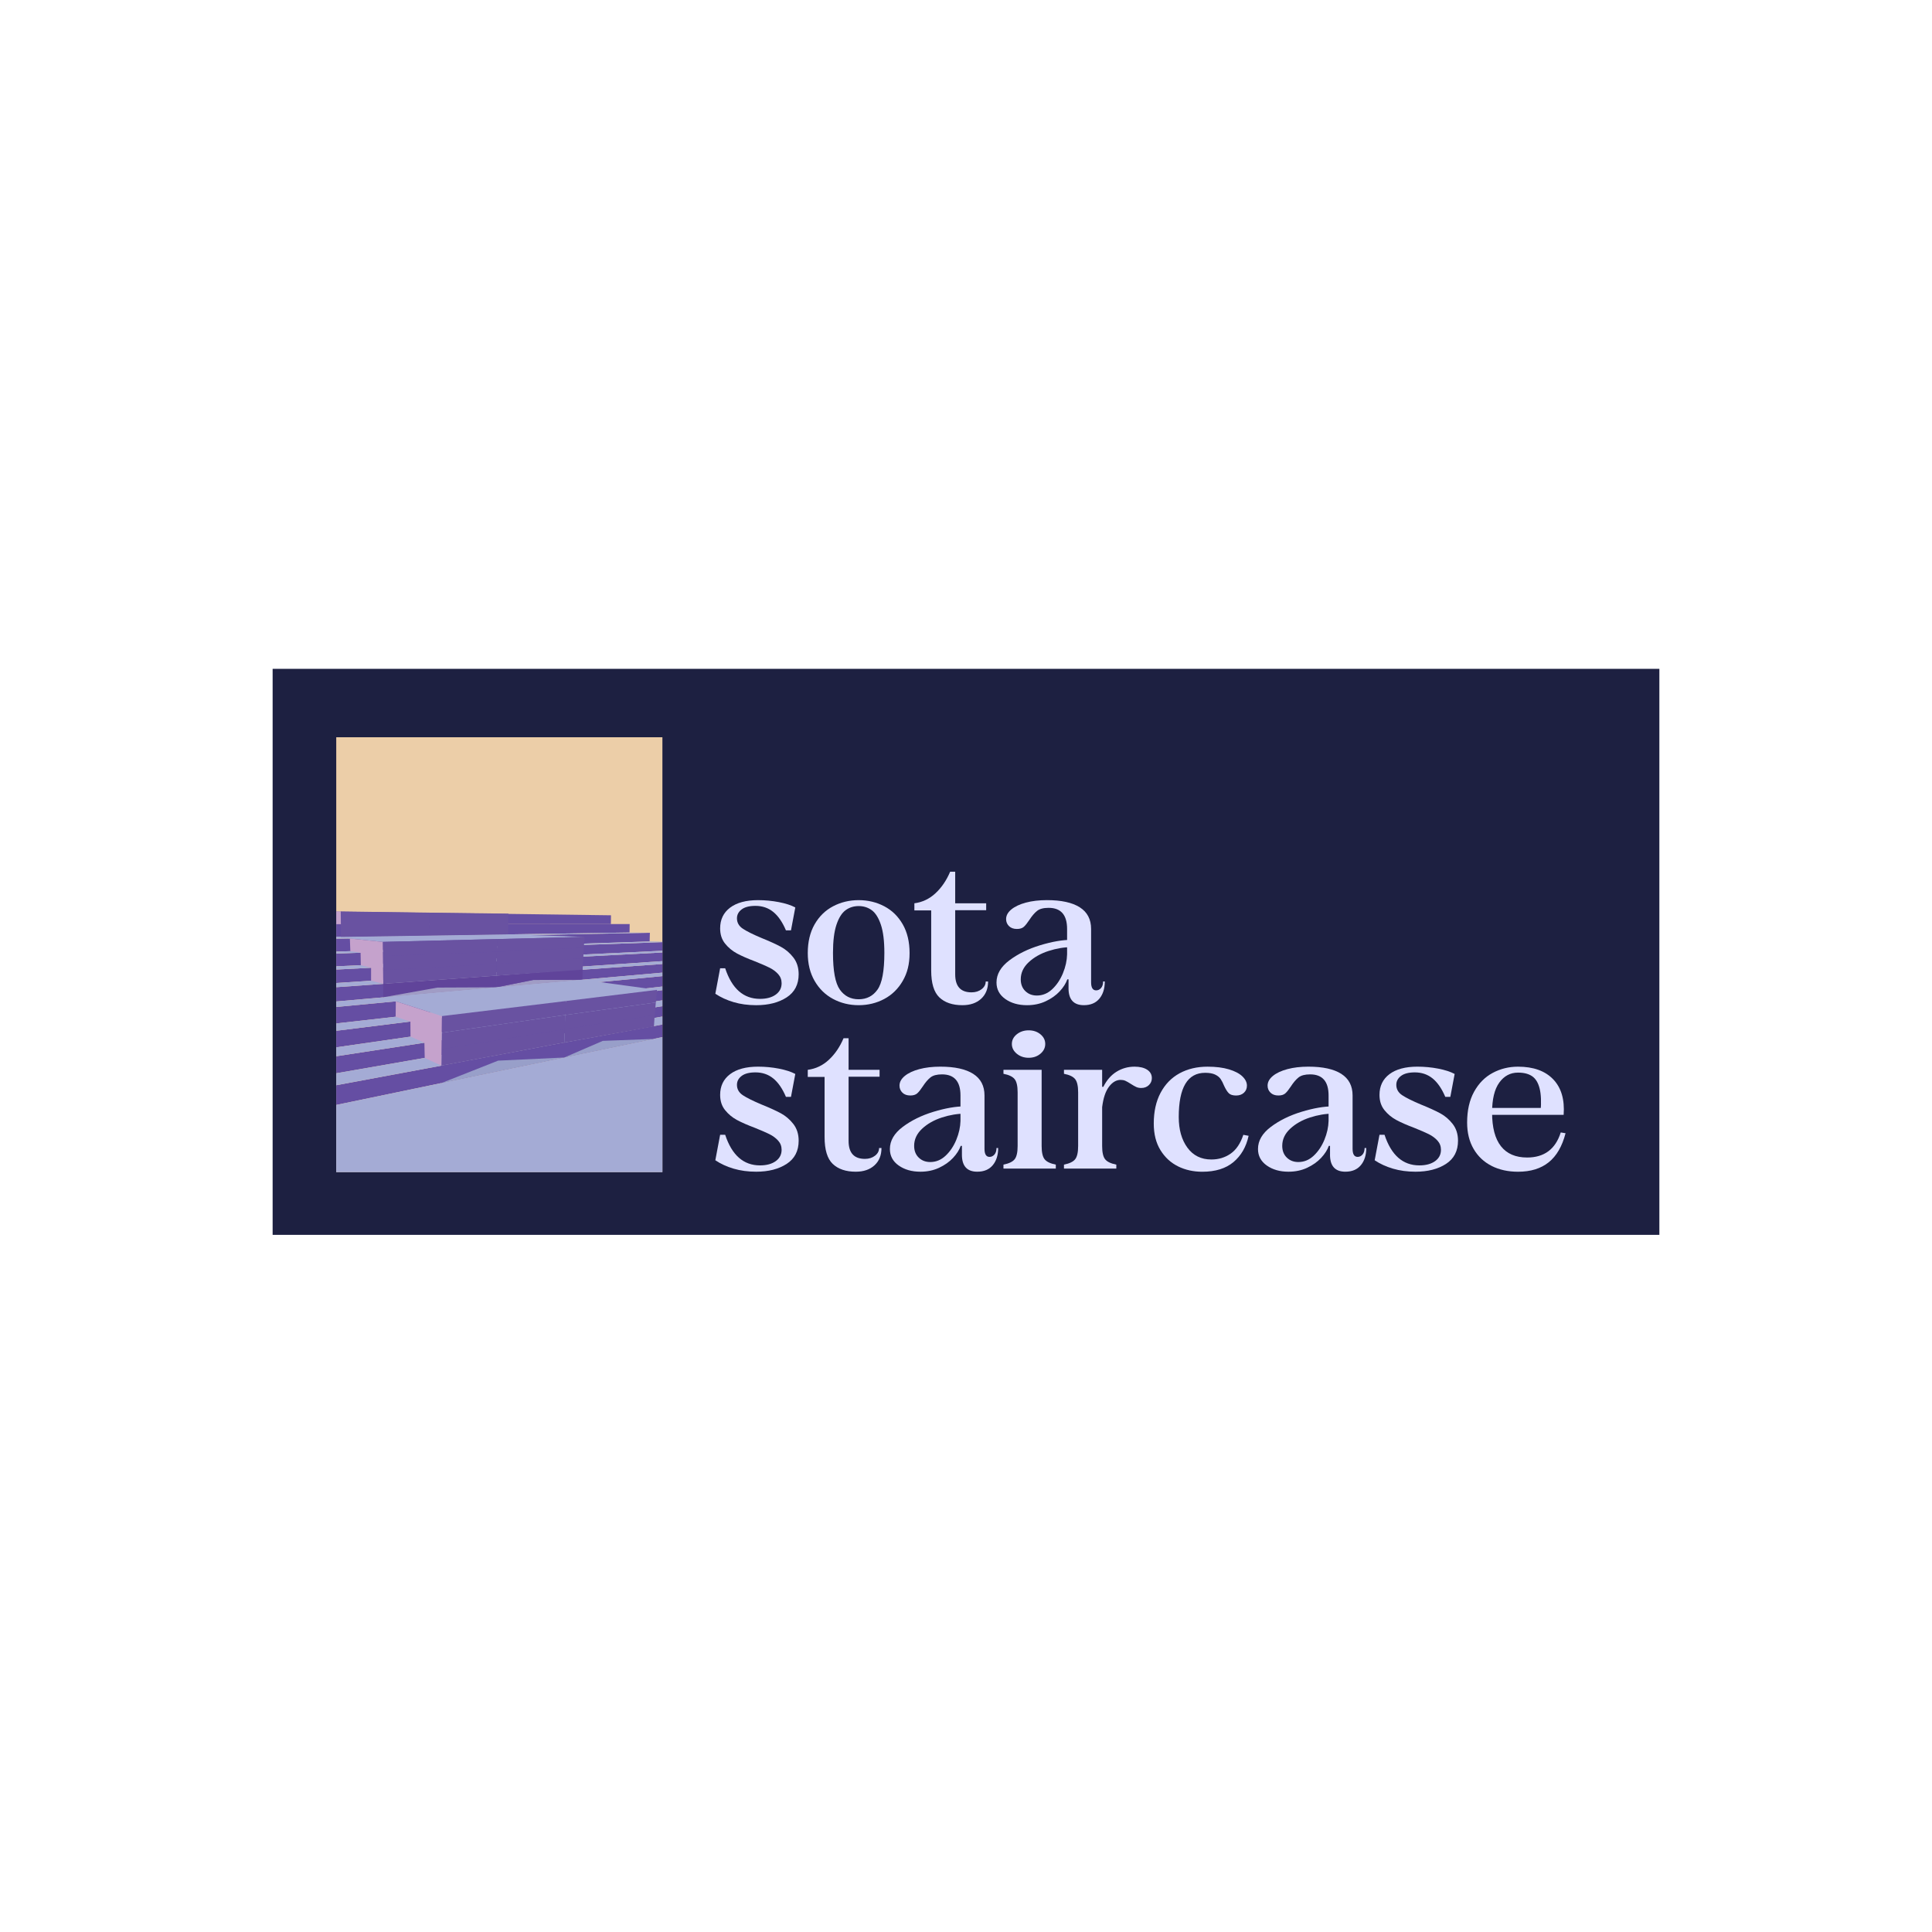
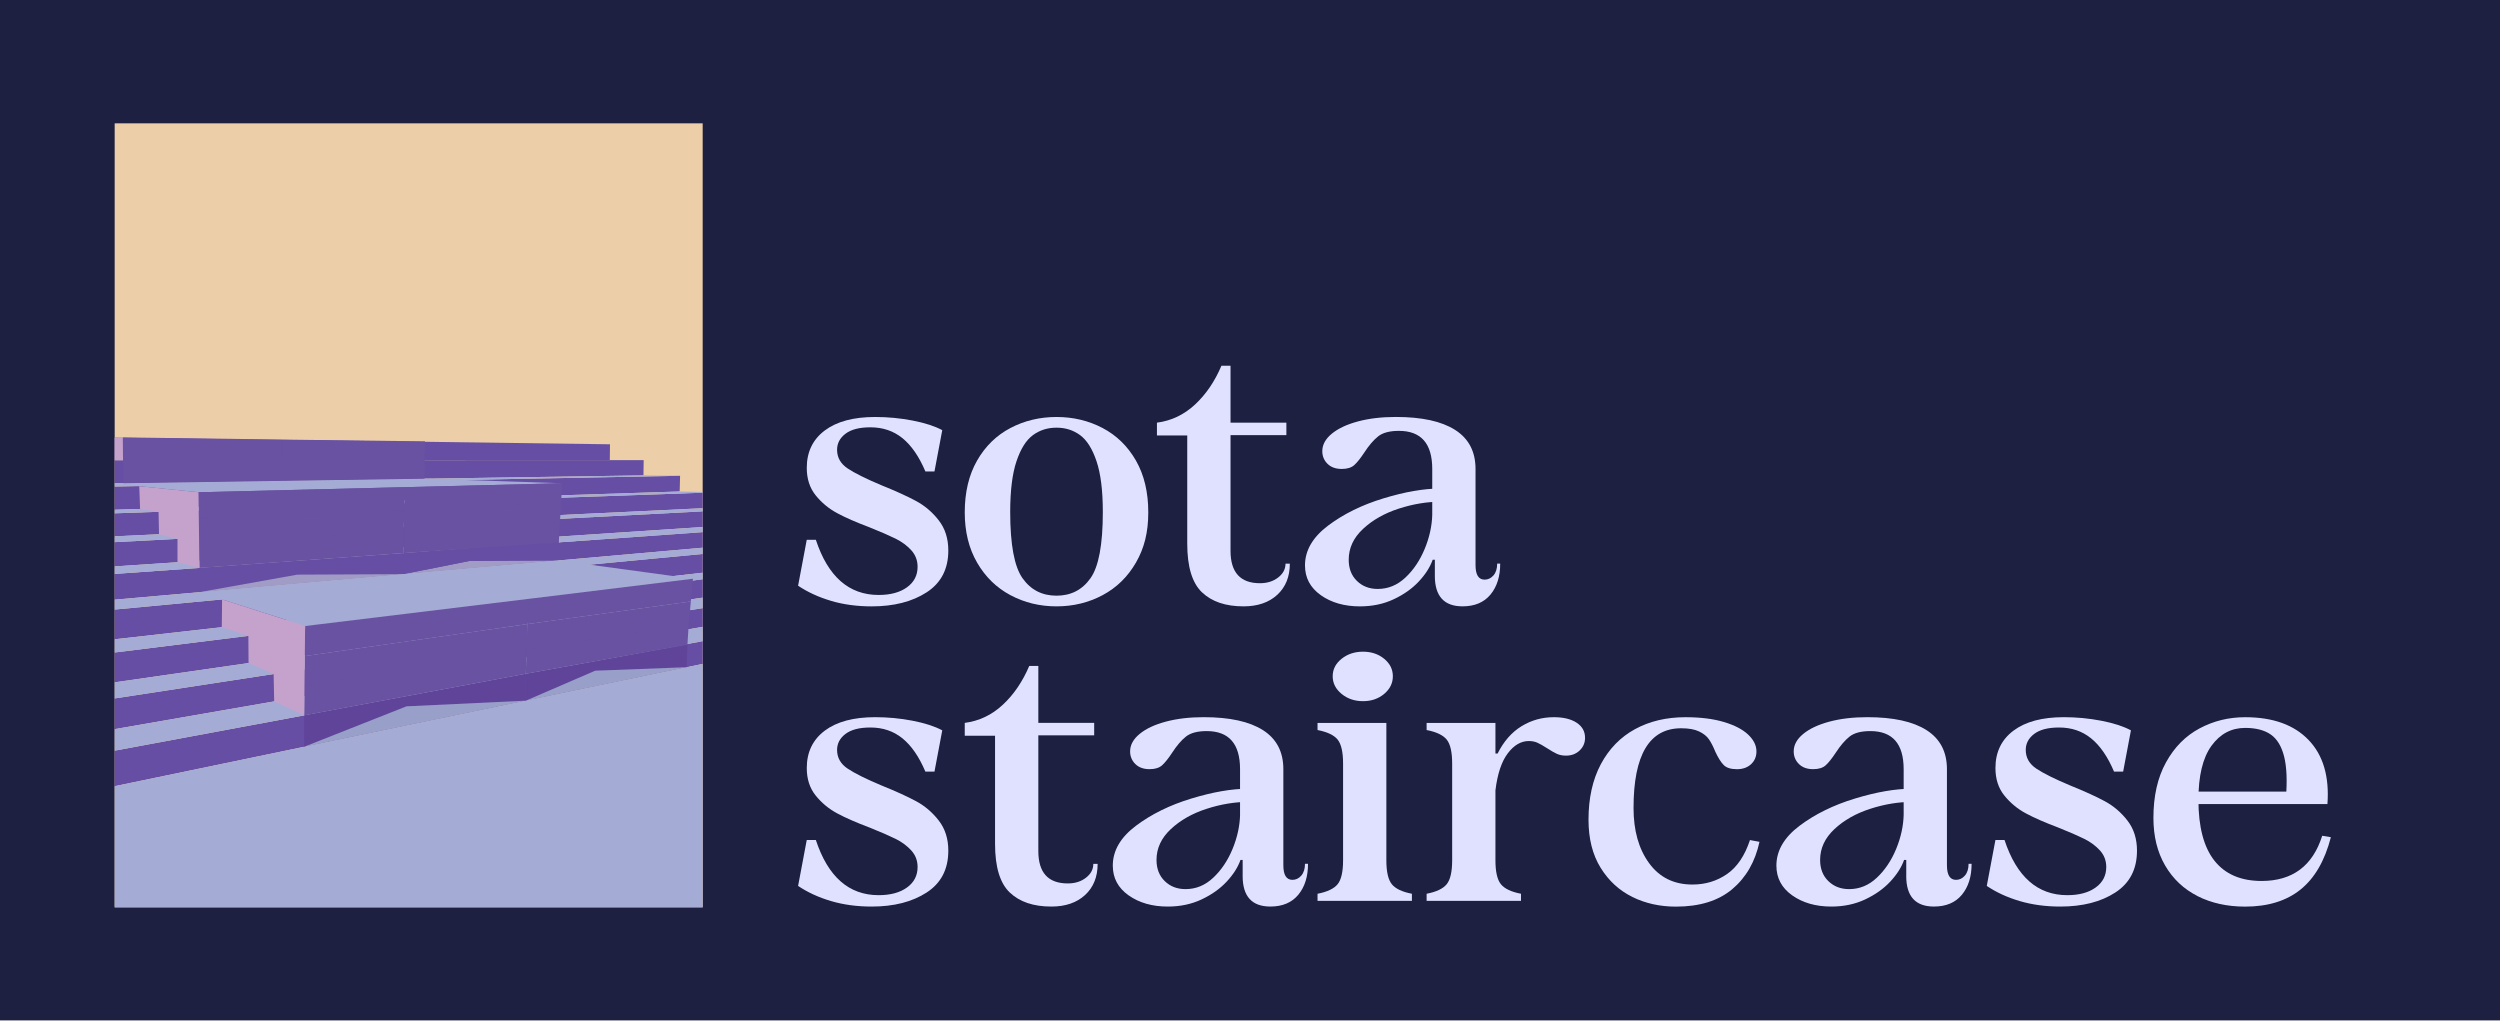
- <svg xmlns="http://www.w3.org/2000/svg" viewBox="0 0 2048 2048">
+ <svg xmlns="http://www.w3.org/2000/svg" viewBox="0 0 1470 600">
  <defs>
-     <style>.cls-1{fill:#6952a1;}.cls-1,.cls-2,.cls-3,.cls-4,.cls-5,.cls-6,.cls-7,.cls-8,.cls-9,.cls-10,.cls-11,.cls-12,.cls-13,.cls-14{stroke-width:0px;}.cls-2{fill:url(#linear-gradient);}.cls-3{fill:#eccea8;}.cls-4{fill:#989fc9;}.cls-15{clip-path:url(#clippath-2);}.cls-5{fill:#1d2041;}.cls-16{isolation:isolate;}.cls-6{fill:#a4abd5;}.cls-7{fill:none;}.cls-17{clip-path:url(#clippath-1);}.cls-18{clip-path:url(#clippath-4);}.cls-8{fill:url(#linear-gradient-2);}.cls-9{fill:url(#linear-gradient-3);}.cls-10{fill:#e6e0f0;}.cls-19{clip-path:url(#clippath);}.cls-11{fill:#654ea3;}.cls-20{mix-blend-mode:luminosity;}.cls-21{clip-path:url(#clippath-3);}.cls-12{fill:#a09cc5;}.cls-13{fill:#c5a2cc;}.cls-22{clip-path:url(#clippath-5);}.cls-14{fill:url(#linear-gradient-4);}</style>
+     <style>.cls-1{fill:#6952a1;}.cls-1,.cls-2,.cls-3,.cls-4,.cls-5,.cls-6,.cls-7,.cls-8,.cls-9,.cls-10,.cls-11,.cls-12,.cls-13,.cls-14{stroke-width:0px;}.cls-2{fill:url(#linear-gradient);}.cls-3{fill:#eccea8;}.cls-4{fill:#989fc9;}.cls-15{clip-path:url(#clippath-2);}.cls-5{fill:#1d2041;}.cls-16{isolation:isolate;}.cls-17{clip-path:url(#clippath-6);}.cls-6{fill:#a4abd5;}.cls-7{fill:none;}.cls-18{clip-path:url(#clippath-7);}.cls-19{clip-path:url(#clippath-1);}.cls-20{clip-path:url(#clippath-4);}.cls-8{fill:url(#linear-gradient-2);}.cls-9{fill:url(#linear-gradient-3);}.cls-10{fill:#e6e0f0;}.cls-21{clip-path:url(#clippath);}.cls-11{fill:#654ea3;}.cls-22{mix-blend-mode:luminosity;}.cls-23{clip-path:url(#clippath-3);}.cls-12{fill:#a09cc5;}.cls-13{fill:#c5a2cc;}.cls-24{clip-path:url(#clippath-5);}.cls-14{fill:url(#linear-gradient-4);}</style>
    <clipPath id="clippath">
-       <rect class="cls-7" x="356.43" y="781.5" width="345.75" height="461" />
+       <rect class="cls-7" x="67.43" y="72.5" width="345.75" height="461" />
    </clipPath>
    <clipPath id="clippath-1">
-       <rect class="cls-7" x="177.65" y="735.53" width="676" height="507" />
+       <rect class="cls-7" x="-111.35" y="26.53" width="676" height="507" />
    </clipPath>
    <clipPath id="clippath-2">
-       <polygon class="cls-7" points="525.97 1046.61 463.77 1046.89 406.26 1057.19 406.26 1042.92 526.08 1034.22 525.97 1046.61" />
+       <polygon class="cls-7" points="236.97 337.61 174.77 337.89 117.26 348.19 117.26 333.92 237.08 325.22 236.97 337.61" />
    </clipPath>
-     <linearGradient id="linear-gradient" x1="4160.84" y1="-1378.6" x2="4161.17" y2="-1378.6" gradientTransform="translate(-28435.32 88279.36) rotate(-90) scale(20.96 -20.96)" gradientUnits="userSpaceOnUse">
+     <linearGradient id="linear-gradient" x1="-5543.86" y1="-2060.12" x2="-5543.53" y2="-2060.12" gradientTransform="translate(-43011.73 -115881.8) rotate(-90) scale(20.96 -20.96)" gradientUnits="userSpaceOnUse">
      <stop offset="0" stop-color="#654ea3" />
      <stop offset=".1" stop-color="#654ea3" />
      <stop offset="1" stop-color="#60449a" />
    </linearGradient>
    <clipPath id="clippath-3">
-       <polygon class="cls-7" points="598.18 1121 528 1124.33 467.86 1148.1 467.86 1129.63 598.18 1105.15 598.18 1121" />
+       <polygon class="cls-7" points="309.18 412 239 415.33 178.86 439.1 178.86 420.63 309.18 396.15 309.18 412" />
    </clipPath>
-     <linearGradient id="linear-gradient-2" x1="4217.97" y1="-1436.94" x2="4218.3" y2="-1436.94" gradientTransform="translate(-41780.75 125337.8) rotate(-90) scale(29.45 -29.45)" gradientUnits="userSpaceOnUse">
+     <linearGradient id="linear-gradient-2" x1="-5504.35" y1="-1987.54" x2="-5504.02" y2="-1987.54" gradientTransform="translate(-58283.39 -161665.99) rotate(-90) scale(29.45 -29.45)" gradientUnits="userSpaceOnUse">
      <stop offset="0" stop-color="#654ea3" />
      <stop offset=".79" stop-color="#61469c" />
      <stop offset="1" stop-color="#60449a" />
    </linearGradient>
    <clipPath id="clippath-4">
-       <polygon class="cls-7" points="692.72 1101.33 638.96 1103.38 598.18 1121 598.18 1105.15 693.21 1088.05 692.72 1101.33" />
+       <polygon class="cls-7" points="403.72 392.33 349.96 394.38 309.18 412 309.18 396.15 404.21 379.05 403.72 392.33" />
    </clipPath>
-     <linearGradient id="linear-gradient-3" x1="4235.79" y1="-1445.14" x2="4236.12" y2="-1445.14" gradientTransform="translate(-46949.98 140617.78) rotate(-90) scale(32.94 -32.94)" gradientUnits="userSpaceOnUse">
+     <linearGradient id="linear-gradient-3" x1="-5498.97" y1="-1959.83" x2="-5498.64" y2="-1959.83" gradientTransform="translate(-64190.43 -180705.67) rotate(-90) scale(32.94 -32.94)" gradientUnits="userSpaceOnUse">
      <stop offset="0" stop-color="#654ea3" />
      <stop offset=".65" stop-color="#62499e" />
      <stop offset="1" stop-color="#60449a" />
    </linearGradient>
    <clipPath id="clippath-5">
-       <polygon class="cls-7" points="617.4 1038.53 565.23 1038.81 525.97 1046.61 526.08 1034.22 617.57 1027 617.4 1038.53" />
+       <polygon class="cls-7" points="328.4 329.53 276.23 329.81 236.97 337.61 237.08 325.22 328.57 318 328.4 329.53" />
    </clipPath>
-     <linearGradient id="linear-gradient-4" x1="4197.95" y1="-1428.89" x2="4198.28" y2="-1428.89" gradientTransform="translate(-39443.43 118603.76) rotate(-90) scale(28 -28)" gradientUnits="userSpaceOnUse">
+     <linearGradient id="linear-gradient-4" x1="-5508.08" y1="-1997.38" x2="-5507.75" y2="-1997.38" gradientTransform="translate(-55652.13 -153915.57) rotate(-90) scale(28 -28)" gradientUnits="userSpaceOnUse">
      <stop offset="0" stop-color="#654ea3" />
      <stop offset=".63" stop-color="#634ba0" />
      <stop offset="1" stop-color="#60449a" />
    </linearGradient>
+     <clipPath id="clippath-6">
+       <rect id="mask" class="cls-7" x="-3258" y="700" width="2048" height="2048" />
+     </clipPath>
+     <clipPath id="clippath-7">
+       <rect class="cls-7" x="-4072" y="-38" width="4119.33" height="3089.5" />
+     </clipPath>
  </defs>
  <g class="cls-16">
    <g id="logos">
      <g id="alternate_horizontal">
        <g id="alt_horizontal_bordered_light">
-           <rect id="border" class="cls-5" x="289" y="709" width="1470" height="600" />
-           <g id="text" class="cls-20">
-             <path class="cls-10" d="M777.62,1062.29c-7.3-2.16-13.74-5.13-19.34-8.89l5.09-27h5.35c7.13,21.63,19.43,32.44,36.91,32.44,6.96,0,12.51-1.5,16.67-4.5,4.16-3,6.24-7.01,6.24-12.04,0-3.77-1.23-7.01-3.69-9.73-2.46-2.72-5.52-4.99-9.16-6.8-3.65-1.81-8.78-4.04-15.4-6.7-7.81-2.93-14.17-5.72-19.09-8.37-4.92-2.65-9.12-6.14-12.6-10.46-3.48-4.32-5.22-9.7-5.22-16.12,0-9.35,3.52-16.67,10.56-21.98,7.04-5.3,16.93-7.95,29.65-7.95,7.46,0,14.8.7,22.02,2.09,7.21,1.4,13.02,3.28,17.44,5.65l-4.58,24.28h-5.34c-3.73-8.79-8.23-15.31-13.49-19.57-5.26-4.25-11.54-6.38-18.84-6.38-6.45,0-11.33,1.26-14.64,3.77s-4.96,5.65-4.96,9.42c0,4.61,2.12,8.3,6.36,11.09,4.24,2.79,10.86,6.07,19.85,9.84,8.31,3.35,15.06,6.42,20.24,9.21,5.17,2.79,9.63,6.59,13.36,11.41,3.73,4.81,5.6,10.71,5.6,17.69,0,10.88-4.24,19.08-12.73,24.59-8.49,5.51-19.26,8.27-32.33,8.27-8.65,0-16.63-1.08-23.93-3.25Z" />
-             <path class="cls-10" d="M883.12,1058.95c-8.23-4.4-14.76-10.78-19.6-19.15-4.84-8.37-7.25-18.21-7.25-29.51,0-11.86,2.42-22.01,7.25-30.46,4.84-8.44,11.37-14.83,19.6-19.15,8.23-4.32,17.26-6.49,27.11-6.49s18.88,2.17,27.11,6.49c8.23,4.33,14.76,10.71,19.6,19.15,4.84,8.44,7.25,18.6,7.25,30.46s-2.42,21.14-7.25,29.51c-4.84,8.37-11.37,14.76-19.6,19.15-8.23,4.39-17.27,6.59-27.11,6.59s-18.88-2.2-27.11-6.59ZM930.21,1049c4.84-6.83,7.25-19.81,7.25-38.93,0-12.56-1.23-22.5-3.69-29.83-2.46-7.33-5.69-12.45-9.67-15.38-3.99-2.93-8.61-4.39-13.87-4.39s-9.89,1.46-13.87,4.39c-3.99,2.93-7.21,8.06-9.67,15.38-2.46,7.33-3.69,17.27-3.69,29.83,0,19.12,2.42,32.1,7.25,38.93,4.84,6.84,11.49,10.26,19.98,10.26s15.14-3.42,19.98-10.26Z" />
-             <path class="cls-10" d="M995.75,1057.27c-5.77-5.51-8.65-15.03-8.65-28.57v-63.63h-17.82v-7.54c8.48-1.12,15.95-4.67,22.4-10.67,6.45-6,11.62-13.61,15.53-22.82h5.34v108.84c0,12.7,5.77,19.05,17.31,19.05,4.24,0,7.8-1.12,10.69-3.35,2.88-2.23,4.33-4.95,4.33-8.16h2.54c0,7.68-2.46,13.78-7.38,18.32-4.92,4.53-11.54,6.8-19.85,6.8-10.52,0-18.67-2.76-24.43-8.27ZM996.01,957.53h49.38v7.33h-49.38v-7.33Z" />
-             <path class="cls-10" d="M1065.62,1058.95c-6.2-4.4-9.29-10.22-9.29-17.48,0-8.79,4.54-16.6,13.62-23.44,9.08-6.83,19.94-12.17,32.58-16.01,12.64-3.84,23.71-5.76,33.22-5.76l.25,7.75c-7.98,0-16.16,1.36-24.56,4.08-8.4,2.72-15.4,6.7-21,11.93-5.6,5.23-8.4,11.27-8.4,18.11,0,5.17,1.61,9.31,4.84,12.46,3.22,3.14,7.29,4.71,12.22,4.71,6.11,0,11.54-2.23,16.29-6.7,4.75-4.46,8.53-10.08,11.33-16.85,2.8-6.77,4.28-13.5,4.45-20.2h4.07v26.58h-3.82c-1.53,4.33-4.24,8.58-8.15,12.77-3.91,4.19-8.83,7.68-14.76,10.46-5.94,2.79-12.56,4.19-19.85,4.19-9.16,0-16.84-2.2-23.04-6.59ZM1132.69,1047.54v-11.09l-1.53-10.88v-40.82c0-14.93-6.53-22.4-19.6-22.4-5.43,0-9.51,1.08-12.22,3.24-2.72,2.17-5.43,5.34-8.15,9.52-2.21,3.35-4.16,5.79-5.85,7.33-1.7,1.54-4.16,2.3-7.38,2.3-3.56,0-6.36-1.01-8.4-3.04-2.04-2.02-3.05-4.5-3.05-7.43,0-3.77,1.87-7.19,5.6-10.26,3.73-3.07,8.87-5.47,15.4-7.22,6.53-1.74,13.96-2.62,22.27-2.62,15.27,0,26.89,2.55,34.87,7.64,7.97,5.1,11.96,12.74,11.96,22.92v56.52c0,5.72,1.78,8.58,5.35,8.58,2.04,0,3.77-.84,5.22-2.51,1.44-1.67,2.16-3.98,2.16-6.91h1.78c0,7.54-1.91,13.61-5.73,18.21-3.82,4.6-9.29,6.91-16.42,6.91-10.86,0-16.29-6-16.29-18Z" />
-             <path class="cls-10" d="M777.62,1238.82c-7.3-2.16-13.74-5.13-19.34-8.9l5.09-27h5.35c7.13,21.63,19.43,32.44,36.91,32.44,6.96,0,12.51-1.5,16.67-4.5,4.16-3,6.24-7.01,6.24-12.04,0-3.77-1.23-7.01-3.69-9.73-2.46-2.72-5.52-4.99-9.16-6.8-3.65-1.81-8.78-4.05-15.4-6.7-7.81-2.93-14.17-5.72-19.09-8.37-4.92-2.65-9.12-6.14-12.6-10.47-3.48-4.32-5.22-9.7-5.22-16.12,0-9.35,3.52-16.67,10.56-21.98,7.04-5.3,16.93-7.95,29.65-7.95,7.46,0,14.8.7,22.02,2.09,7.21,1.4,13.02,3.28,17.44,5.65l-4.58,24.28h-5.34c-3.73-8.79-8.23-15.31-13.49-19.57-5.26-4.26-11.54-6.38-18.84-6.38-6.45,0-11.33,1.26-14.64,3.77s-4.96,5.65-4.96,9.42c0,4.6,2.12,8.3,6.36,11.09,4.24,2.79,10.86,6.07,19.85,9.84,8.31,3.35,15.06,6.42,20.24,9.21,5.17,2.79,9.63,6.59,13.36,11.41,3.73,4.81,5.6,10.71,5.6,17.69,0,10.88-4.24,19.08-12.73,24.59-8.49,5.51-19.26,8.27-32.33,8.27-8.65,0-16.63-1.08-23.93-3.24Z" />
-             <path class="cls-10" d="M882.74,1233.8c-5.77-5.51-8.65-15.04-8.65-28.57v-63.63h-17.82v-7.54c8.48-1.12,15.95-4.67,22.4-10.68,6.45-6,11.62-13.61,15.53-22.81h5.34v108.84c0,12.7,5.77,19.05,17.31,19.05,4.24,0,7.8-1.12,10.69-3.35,2.88-2.23,4.33-4.95,4.33-8.16h2.54c0,7.68-2.46,13.78-7.38,18.31-4.92,4.53-11.54,6.8-19.85,6.8-10.52,0-18.67-2.76-24.43-8.27ZM883,1134.06h49.38v7.33h-49.38v-7.33Z" />
-             <path class="cls-10" d="M952.61,1235.47c-6.2-4.4-9.29-10.22-9.29-17.48,0-8.79,4.54-16.6,13.62-23.44,9.08-6.83,19.94-12.17,32.58-16.01,12.64-3.84,23.71-5.76,33.22-5.76l.25,7.74c-7.98,0-16.16,1.36-24.56,4.08s-15.4,6.7-21,11.93c-5.6,5.23-8.4,11.27-8.4,18.11,0,5.16,1.61,9.31,4.84,12.45,3.22,3.14,7.29,4.71,12.22,4.71,6.11,0,11.54-2.23,16.29-6.7,4.75-4.46,8.53-10.08,11.33-16.85,2.8-6.77,4.28-13.5,4.46-20.2h4.07v26.58h-3.82c-1.53,4.33-4.24,8.58-8.14,12.77-3.91,4.19-8.83,7.68-14.76,10.47-5.94,2.79-12.56,4.19-19.85,4.19-9.16,0-16.84-2.2-23.04-6.59ZM1019.68,1224.07v-11.09l-1.53-10.88v-40.82c0-14.93-6.54-22.4-19.6-22.4-5.43,0-9.5,1.08-12.22,3.24-2.72,2.16-5.43,5.34-8.14,9.52-2.21,3.35-4.16,5.79-5.85,7.33-1.7,1.54-4.16,2.3-7.38,2.3-3.56,0-6.36-1.01-8.4-3.04-2.04-2.02-3.05-4.5-3.05-7.43,0-3.77,1.87-7.18,5.6-10.26,3.73-3.07,8.87-5.47,15.4-7.22,6.53-1.74,13.96-2.62,22.27-2.62,15.27,0,26.89,2.55,34.87,7.64,7.97,5.1,11.96,12.73,11.96,22.92v56.51c0,5.72,1.78,8.58,5.34,8.58,2.04,0,3.77-.84,5.22-2.51,1.44-1.67,2.16-3.98,2.16-6.91h1.78c0,7.54-1.91,13.61-5.73,18.21-3.82,4.6-9.29,6.91-16.42,6.91-10.86,0-16.29-6-16.29-18Z" />
-             <path class="cls-10" d="M1063.71,1238.72v-4.19c5.77-1.12,9.71-3,11.84-5.65,2.12-2.65,3.18-7.33,3.18-14.02v-56.93c0-6.7-1.06-11.37-3.18-14.02-2.12-2.65-6.07-4.53-11.84-5.65v-4.19h40.47v80.79c0,6.7,1.06,11.38,3.18,14.02,2.12,2.65,6.07,4.54,11.84,5.65v4.19h-55.49ZM1077.84,1117c-3.48-2.86-5.22-6.31-5.22-10.36s1.74-7.46,5.22-10.26c3.48-2.79,7.68-4.19,12.6-4.19s9.08,1.4,12.47,4.19c3.39,2.79,5.09,6.21,5.09,10.26s-1.7,7.5-5.09,10.36c-3.4,2.86-7.55,4.29-12.47,4.29s-9.12-1.43-12.6-4.29Z" />
-             <path class="cls-10" d="M1127.85,1238.72v-4.19c5.77-1.12,9.71-3,11.84-5.65,2.12-2.65,3.18-7.33,3.18-14.02v-56.93c0-6.7-1.06-11.37-3.18-14.02-2.12-2.65-6.07-4.53-11.84-5.65v-4.19h40.47v80.79c0,6.7,1.06,11.38,3.18,14.02,2.12,2.65,6.07,4.54,11.84,5.65v4.19h-55.49ZM1162.73,1152.06h6.87c3.56-7.12,8.23-12.45,14-16.01,5.77-3.56,12.13-5.34,19.09-5.34,5.6,0,10.05,1.08,13.36,3.24,3.31,2.17,4.96,5.13,4.96,8.9,0,2.93-1.06,5.41-3.18,7.43-2.12,2.02-4.8,3.03-8.02,3.03-2.04,0-3.82-.35-5.35-1.05-1.53-.7-3.48-1.81-5.85-3.35-2.38-1.53-4.29-2.62-5.73-3.24-1.44-.63-3.1-.94-4.96-.94-4.58,0-8.7,2.41-12.34,7.22-3.65,4.81-6.07,12.04-7.25,21.66h-5.6v-21.56Z" />
-             <path class="cls-10" d="M1248.88,1236.42c-7.72-3.77-13.96-9.49-18.71-17.16-4.75-7.67-7.13-17.09-7.13-28.26,0-12.7,2.42-23.58,7.25-32.65,4.84-9.07,11.54-15.94,20.11-20.62,8.57-4.67,18.45-7.01,29.65-7.01,8.82,0,16.37.94,22.65,2.83,6.28,1.88,11.03,4.36,14.25,7.43,3.22,3.07,4.84,6.35,4.84,9.84,0,3.07-1.06,5.58-3.18,7.54-2.12,1.96-4.88,2.93-8.27,2.93-3.56,0-6.15-.8-7.76-2.41-1.61-1.6-3.27-4.22-4.96-7.85-1.19-2.93-2.42-5.34-3.69-7.22-1.27-1.88-3.23-3.45-5.85-4.71-2.63-1.26-6.15-1.88-10.56-1.88-18.67,0-28,15.63-28,46.89,0,13.26,3.05,24.07,9.16,32.44,6.11,8.37,14.59,12.56,25.45,12.56,7.64,0,14.42-2.06,20.36-6.17,5.94-4.11,10.44-10.78,13.49-19.99l5.6,1.05c-2.54,11.72-7.89,21-16.04,27.84-8.15,6.84-19.18,10.26-33.09,10.26-9.33,0-17.86-1.88-25.58-5.65Z" />
-             <path class="cls-10" d="M1342.81,1235.47c-6.2-4.4-9.29-10.22-9.29-17.48,0-8.79,4.54-16.6,13.62-23.44,9.08-6.83,19.94-12.17,32.58-16.01,12.64-3.84,23.71-5.76,33.22-5.76l.25,7.74c-7.98,0-16.16,1.36-24.56,4.08-8.4,2.72-15.4,6.7-21,11.93-5.6,5.23-8.4,11.27-8.4,18.11,0,5.16,1.61,9.31,4.84,12.45,3.22,3.14,7.29,4.71,12.22,4.71,6.11,0,11.54-2.23,16.29-6.7,4.75-4.46,8.53-10.08,11.33-16.85,2.8-6.77,4.28-13.5,4.45-20.2h4.07v26.58h-3.82c-1.53,4.33-4.24,8.58-8.15,12.77-3.91,4.19-8.83,7.68-14.76,10.47-5.94,2.79-12.56,4.19-19.85,4.19-9.16,0-16.84-2.2-23.04-6.59ZM1409.88,1224.07v-11.09l-1.53-10.88v-40.82c0-14.93-6.53-22.4-19.6-22.4-5.43,0-9.51,1.08-12.22,3.24-2.72,2.16-5.43,5.34-8.15,9.52-2.21,3.35-4.16,5.79-5.85,7.33-1.7,1.54-4.16,2.3-7.38,2.3-3.56,0-6.36-1.01-8.4-3.04-2.04-2.02-3.05-4.5-3.05-7.43,0-3.77,1.87-7.18,5.6-10.26,3.73-3.07,8.87-5.47,15.4-7.22,6.53-1.74,13.96-2.62,22.27-2.62,15.27,0,26.89,2.55,34.87,7.64,7.97,5.1,11.96,12.73,11.96,22.92v56.51c0,5.72,1.78,8.58,5.34,8.58,2.04,0,3.77-.84,5.22-2.51,1.44-1.67,2.16-3.98,2.16-6.91h1.78c0,7.54-1.91,13.61-5.73,18.21s-9.29,6.91-16.42,6.91c-10.86,0-16.29-6-16.29-18Z" />
-             <path class="cls-10" d="M1476.56,1238.82c-7.3-2.16-13.75-5.13-19.34-8.9l5.09-27h5.35c7.13,21.63,19.43,32.44,36.91,32.44,6.96,0,12.51-1.5,16.67-4.5,4.16-3,6.24-7.01,6.24-12.04,0-3.77-1.23-7.01-3.69-9.73-2.46-2.72-5.52-4.99-9.16-6.8-3.65-1.81-8.78-4.05-15.4-6.7-7.81-2.93-14.17-5.72-19.09-8.37-4.92-2.65-9.12-6.14-12.6-10.47-3.48-4.32-5.22-9.7-5.22-16.12,0-9.35,3.52-16.67,10.56-21.98,7.04-5.3,16.93-7.95,29.65-7.95,7.46,0,14.8.7,22.02,2.09,7.21,1.4,13.02,3.28,17.44,5.65l-4.58,24.28h-5.35c-3.73-8.79-8.23-15.31-13.49-19.57-5.26-4.26-11.54-6.38-18.83-6.38-6.45,0-11.33,1.26-14.64,3.77-3.31,2.51-4.96,5.65-4.96,9.42,0,4.6,2.12,8.3,6.36,11.09,4.24,2.79,10.86,6.07,19.85,9.84,8.31,3.35,15.06,6.42,20.24,9.21,5.17,2.79,9.63,6.59,13.36,11.41,3.73,4.81,5.6,10.71,5.6,17.69,0,10.88-4.24,19.08-12.73,24.59-8.49,5.51-19.26,8.27-32.33,8.27-8.65,0-16.63-1.08-23.93-3.24Z" />
-             <path class="cls-10" d="M1581.17,1235.89c-8.15-4.11-14.51-10.12-19.09-18-4.58-7.88-6.87-17.2-6.87-27.94,0-12.84,2.46-23.72,7.38-32.65,4.92-8.93,11.49-15.59,19.73-19.99,8.23-4.4,17.18-6.59,26.85-6.59,16.29,0,28.72,4.47,37.29,13.4,8.57,8.93,12.26,21.49,11.07,37.68h-84v-7.33h65.92l-6.36,4.19c.85-10.47.51-18.73-1.02-24.8-1.53-6.07-4.16-10.39-7.89-12.98-3.73-2.58-8.74-3.87-15.02-3.87-8.15,0-14.76,3.53-19.85,10.57-5.09,7.05-7.64,17.62-7.64,31.71,0,15.91,3.14,27.84,9.42,35.79,6.28,7.95,15.53,11.93,27.74,11.93,18.16,0,30.04-8.86,35.63-26.58l5.09.84c-3.56,13.81-9.5,24.07-17.82,30.77-8.32,6.7-19.18,10.05-32.58,10.05-10.52,0-19.85-2.06-28-6.17Z" />
+           <rect id="border" class="cls-5" width="1470" height="600" />
+           <g id="text" class="cls-22">
+             <path class="cls-10" d="M488.62,353.29c-7.3-2.16-13.74-5.13-19.34-8.89l5.09-27h5.35c7.13,21.63,19.43,32.44,36.91,32.44,6.96,0,12.51-1.5,16.67-4.5,4.16-3,6.24-7.01,6.24-12.04,0-3.77-1.23-7.01-3.69-9.73-2.46-2.72-5.52-4.99-9.16-6.8-3.65-1.81-8.78-4.04-15.4-6.7-7.81-2.93-14.17-5.72-19.09-8.37-4.92-2.65-9.12-6.14-12.6-10.46-3.48-4.32-5.22-9.7-5.22-16.12,0-9.35,3.52-16.67,10.56-21.98,7.04-5.3,16.93-7.95,29.65-7.95,7.46,0,14.8.7,22.02,2.09,7.21,1.4,13.02,3.28,17.44,5.65l-4.58,24.28h-5.34c-3.73-8.79-8.23-15.31-13.49-19.57-5.26-4.25-11.54-6.38-18.84-6.38-6.45,0-11.33,1.26-14.64,3.77s-4.96,5.65-4.96,9.42c0,4.61,2.12,8.3,6.36,11.09,4.24,2.79,10.86,6.07,19.85,9.84,8.31,3.35,15.06,6.42,20.24,9.21,5.17,2.79,9.63,6.59,13.36,11.41,3.73,4.81,5.6,10.71,5.6,17.69,0,10.88-4.24,19.08-12.73,24.59-8.49,5.51-19.26,8.27-32.33,8.27-8.65,0-16.63-1.08-23.93-3.25Z" />
+             <path class="cls-10" d="M594.12,349.95c-8.23-4.4-14.76-10.78-19.6-19.15-4.84-8.37-7.25-18.21-7.25-29.51,0-11.86,2.42-22.01,7.25-30.46,4.84-8.44,11.37-14.83,19.6-19.15,8.23-4.32,17.26-6.49,27.11-6.49s18.88,2.17,27.11,6.49c8.23,4.33,14.76,10.71,19.6,19.15,4.84,8.44,7.25,18.6,7.25,30.46s-2.42,21.14-7.25,29.51c-4.84,8.37-11.37,14.76-19.6,19.15-8.23,4.39-17.27,6.59-27.11,6.59s-18.88-2.2-27.11-6.59ZM641.21,340c4.84-6.83,7.25-19.81,7.25-38.93,0-12.56-1.23-22.5-3.69-29.83-2.46-7.33-5.69-12.45-9.67-15.38-3.99-2.93-8.61-4.39-13.87-4.39s-9.89,1.46-13.87,4.39c-3.99,2.93-7.21,8.06-9.67,15.38-2.46,7.33-3.69,17.27-3.69,29.83,0,19.12,2.42,32.1,7.25,38.93,4.84,6.84,11.49,10.26,19.98,10.26s15.14-3.42,19.98-10.26Z" />
+             <path class="cls-10" d="M706.75,348.27c-5.77-5.51-8.65-15.03-8.65-28.57v-63.63h-17.82v-7.54c8.48-1.12,15.95-4.67,22.4-10.67,6.45-6,11.62-13.61,15.53-22.82h5.34v108.84c0,12.7,5.77,19.05,17.31,19.05,4.24,0,7.8-1.12,10.69-3.35,2.88-2.23,4.33-4.95,4.33-8.16h2.54c0,7.68-2.46,13.78-7.38,18.32-4.92,4.53-11.54,6.8-19.85,6.8-10.52,0-18.67-2.76-24.43-8.27ZM707.01,248.53h49.38v7.33h-49.38v-7.33Z" />
+             <path class="cls-10" d="M776.62,349.95c-6.2-4.4-9.29-10.22-9.29-17.48,0-8.79,4.54-16.6,13.62-23.44,9.08-6.83,19.94-12.17,32.58-16.01,12.64-3.84,23.71-5.76,33.22-5.76l.25,7.75c-7.98,0-16.16,1.36-24.56,4.08-8.4,2.72-15.4,6.7-21,11.93-5.6,5.23-8.4,11.27-8.4,18.11,0,5.17,1.61,9.31,4.84,12.46,3.22,3.14,7.29,4.71,12.22,4.71,6.11,0,11.54-2.23,16.29-6.7,4.75-4.46,8.53-10.08,11.33-16.85,2.8-6.77,4.28-13.5,4.45-20.2h4.07v26.58h-3.82c-1.53,4.33-4.24,8.58-8.15,12.77-3.91,4.19-8.83,7.68-14.76,10.46-5.94,2.79-12.56,4.19-19.85,4.19-9.16,0-16.84-2.2-23.04-6.59ZM843.69,338.54v-11.09l-1.53-10.88v-40.82c0-14.93-6.53-22.4-19.6-22.4-5.43,0-9.51,1.08-12.22,3.24-2.72,2.17-5.43,5.34-8.15,9.52-2.21,3.35-4.16,5.79-5.85,7.33-1.7,1.54-4.16,2.3-7.38,2.3-3.56,0-6.36-1.01-8.4-3.04-2.04-2.02-3.05-4.5-3.05-7.43,0-3.77,1.87-7.19,5.6-10.26,3.73-3.07,8.87-5.47,15.4-7.22,6.53-1.74,13.96-2.62,22.27-2.62,15.27,0,26.89,2.55,34.87,7.64,7.97,5.1,11.96,12.74,11.96,22.92v56.52c0,5.72,1.78,8.58,5.35,8.58,2.04,0,3.77-.84,5.22-2.51,1.44-1.67,2.16-3.98,2.16-6.91h1.78c0,7.54-1.91,13.61-5.73,18.21-3.82,4.6-9.29,6.91-16.42,6.91-10.86,0-16.29-6-16.29-18Z" />
+             <path class="cls-10" d="M488.62,529.82c-7.3-2.16-13.74-5.13-19.34-8.9l5.09-27h5.35c7.13,21.63,19.43,32.44,36.91,32.44,6.96,0,12.51-1.5,16.67-4.5,4.16-3,6.24-7.01,6.24-12.04,0-3.77-1.23-7.01-3.69-9.73-2.46-2.72-5.52-4.99-9.16-6.8-3.65-1.81-8.78-4.05-15.4-6.7-7.81-2.93-14.17-5.72-19.09-8.37-4.92-2.65-9.12-6.14-12.6-10.47-3.48-4.32-5.22-9.7-5.22-16.12,0-9.35,3.52-16.67,10.56-21.98,7.04-5.3,16.93-7.95,29.65-7.95,7.46,0,14.8.7,22.02,2.09,7.21,1.4,13.02,3.28,17.44,5.65l-4.58,24.28h-5.34c-3.73-8.79-8.23-15.31-13.49-19.57-5.26-4.26-11.54-6.38-18.84-6.38-6.45,0-11.33,1.26-14.64,3.77s-4.96,5.65-4.96,9.42c0,4.6,2.12,8.3,6.36,11.09,4.24,2.79,10.86,6.07,19.85,9.84,8.31,3.35,15.06,6.42,20.24,9.21,5.17,2.79,9.63,6.59,13.36,11.41,3.73,4.81,5.6,10.71,5.6,17.69,0,10.88-4.24,19.08-12.73,24.59-8.49,5.51-19.26,8.27-32.33,8.27-8.65,0-16.63-1.08-23.93-3.24Z" />
+             <path class="cls-10" d="M593.74,524.8c-5.77-5.51-8.65-15.04-8.65-28.57v-63.63h-17.82v-7.54c8.48-1.12,15.95-4.67,22.4-10.68,6.45-6,11.62-13.61,15.53-22.81h5.34v108.84c0,12.7,5.77,19.05,17.31,19.05,4.24,0,7.8-1.12,10.69-3.35,2.88-2.23,4.33-4.95,4.33-8.16h2.54c0,7.68-2.46,13.78-7.38,18.31-4.92,4.53-11.54,6.8-19.85,6.8-10.52,0-18.67-2.76-24.43-8.27ZM594,425.06h49.38v7.33h-49.38v-7.33Z" />
+             <path class="cls-10" d="M663.61,526.47c-6.2-4.4-9.29-10.22-9.29-17.48,0-8.79,4.54-16.6,13.62-23.44,9.08-6.83,19.94-12.17,32.58-16.01,12.64-3.84,23.71-5.76,33.22-5.76l.25,7.74c-7.98,0-16.16,1.36-24.56,4.08s-15.4,6.7-21,11.93c-5.6,5.23-8.4,11.27-8.4,18.11,0,5.16,1.61,9.31,4.84,12.45,3.22,3.14,7.29,4.71,12.22,4.71,6.11,0,11.54-2.23,16.29-6.7,4.75-4.46,8.53-10.08,11.33-16.85,2.8-6.77,4.28-13.5,4.46-20.2h4.07v26.58h-3.82c-1.53,4.33-4.24,8.58-8.14,12.77-3.91,4.19-8.83,7.68-14.76,10.47-5.94,2.79-12.56,4.19-19.85,4.19-9.16,0-16.84-2.2-23.04-6.59ZM730.68,515.07v-11.09l-1.53-10.88v-40.82c0-14.93-6.54-22.4-19.6-22.4-5.43,0-9.5,1.08-12.22,3.24-2.72,2.16-5.43,5.34-8.14,9.52-2.21,3.35-4.16,5.79-5.85,7.33-1.7,1.54-4.16,2.3-7.38,2.3-3.56,0-6.36-1.01-8.4-3.04-2.04-2.02-3.05-4.5-3.05-7.43,0-3.77,1.87-7.18,5.6-10.26,3.73-3.07,8.87-5.47,15.4-7.22,6.53-1.74,13.96-2.62,22.27-2.62,15.27,0,26.89,2.55,34.87,7.64,7.97,5.1,11.96,12.73,11.96,22.92v56.51c0,5.72,1.78,8.58,5.34,8.58,2.04,0,3.77-.84,5.22-2.51,1.44-1.67,2.16-3.98,2.16-6.91h1.78c0,7.54-1.91,13.61-5.73,18.21-3.82,4.6-9.29,6.91-16.42,6.91-10.86,0-16.29-6-16.29-18Z" />
+             <path class="cls-10" d="M774.71,529.72v-4.19c5.77-1.12,9.71-3,11.84-5.65,2.12-2.65,3.18-7.33,3.18-14.02v-56.93c0-6.7-1.06-11.37-3.18-14.02-2.12-2.65-6.07-4.53-11.84-5.65v-4.19h40.47v80.79c0,6.7,1.06,11.38,3.18,14.02,2.12,2.65,6.07,4.54,11.84,5.65v4.19h-55.49ZM788.84,408c-3.48-2.86-5.22-6.31-5.22-10.36s1.74-7.46,5.22-10.26c3.48-2.79,7.68-4.19,12.6-4.19s9.08,1.4,12.47,4.19c3.39,2.79,5.09,6.21,5.09,10.26s-1.7,7.5-5.09,10.36c-3.4,2.86-7.55,4.29-12.47,4.29s-9.12-1.43-12.6-4.29Z" />
+             <path class="cls-10" d="M838.85,529.72v-4.19c5.77-1.12,9.71-3,11.84-5.65,2.12-2.65,3.18-7.33,3.18-14.02v-56.93c0-6.7-1.06-11.37-3.18-14.02-2.12-2.65-6.07-4.53-11.84-5.65v-4.19h40.47v80.79c0,6.7,1.06,11.38,3.18,14.02,2.12,2.65,6.07,4.54,11.84,5.65v4.19h-55.49ZM873.73,443.06h6.87c3.56-7.12,8.23-12.45,14-16.01,5.77-3.56,12.13-5.34,19.09-5.34,5.6,0,10.05,1.08,13.36,3.24,3.31,2.17,4.96,5.13,4.96,8.9,0,2.93-1.06,5.41-3.18,7.43-2.12,2.02-4.8,3.03-8.02,3.03-2.04,0-3.82-.35-5.35-1.05-1.53-.7-3.48-1.81-5.85-3.35-2.38-1.53-4.29-2.62-5.73-3.24-1.44-.63-3.1-.94-4.96-.94-4.58,0-8.7,2.41-12.34,7.22-3.65,4.81-6.07,12.04-7.25,21.66h-5.6v-21.56Z" />
+             <path class="cls-10" d="M959.88,527.42c-7.72-3.77-13.96-9.49-18.71-17.16-4.75-7.67-7.13-17.09-7.13-28.26,0-12.7,2.42-23.58,7.25-32.65,4.84-9.07,11.54-15.94,20.11-20.62,8.57-4.67,18.45-7.01,29.65-7.01,8.82,0,16.37.94,22.65,2.83,6.28,1.88,11.03,4.36,14.25,7.43,3.22,3.07,4.84,6.35,4.84,9.84,0,3.07-1.06,5.58-3.18,7.54-2.12,1.96-4.88,2.93-8.27,2.93-3.56,0-6.15-.8-7.76-2.41-1.61-1.6-3.27-4.22-4.96-7.85-1.19-2.93-2.42-5.34-3.69-7.22-1.27-1.88-3.23-3.45-5.85-4.71-2.63-1.26-6.15-1.88-10.56-1.88-18.67,0-28,15.63-28,46.89,0,13.26,3.05,24.07,9.16,32.44,6.11,8.37,14.59,12.56,25.45,12.56,7.64,0,14.42-2.06,20.36-6.17,5.94-4.11,10.44-10.78,13.49-19.99l5.6,1.05c-2.54,11.72-7.89,21-16.04,27.84-8.15,6.84-19.18,10.26-33.09,10.26-9.33,0-17.86-1.88-25.58-5.65Z" />
+             <path class="cls-10" d="M1053.81,526.47c-6.2-4.4-9.29-10.22-9.29-17.48,0-8.79,4.54-16.6,13.62-23.44,9.08-6.83,19.94-12.17,32.58-16.01,12.64-3.84,23.71-5.76,33.22-5.76l.25,7.74c-7.98,0-16.16,1.36-24.56,4.08-8.4,2.72-15.4,6.7-21,11.93-5.6,5.23-8.4,11.27-8.4,18.11,0,5.16,1.61,9.31,4.84,12.45,3.22,3.14,7.29,4.71,12.22,4.71,6.11,0,11.54-2.23,16.29-6.7,4.75-4.46,8.53-10.08,11.33-16.85,2.8-6.77,4.28-13.5,4.45-20.2h4.07v26.58h-3.82c-1.53,4.33-4.24,8.58-8.15,12.77-3.91,4.19-8.83,7.68-14.76,10.47-5.94,2.79-12.56,4.19-19.85,4.19-9.16,0-16.84-2.2-23.04-6.59ZM1120.88,515.07v-11.09l-1.53-10.88v-40.82c0-14.93-6.53-22.4-19.6-22.4-5.43,0-9.51,1.08-12.22,3.24-2.72,2.16-5.43,5.34-8.15,9.52-2.21,3.35-4.16,5.79-5.85,7.33-1.7,1.54-4.16,2.3-7.38,2.3-3.56,0-6.36-1.01-8.4-3.04-2.04-2.02-3.05-4.5-3.05-7.43,0-3.77,1.87-7.18,5.6-10.26,3.73-3.07,8.87-5.47,15.4-7.22,6.53-1.74,13.96-2.62,22.27-2.62,15.27,0,26.89,2.55,34.87,7.64,7.97,5.1,11.96,12.73,11.96,22.92v56.51c0,5.72,1.78,8.58,5.34,8.58,2.04,0,3.77-.84,5.22-2.51,1.44-1.67,2.16-3.98,2.16-6.91h1.78c0,7.54-1.91,13.61-5.73,18.21s-9.29,6.91-16.42,6.91c-10.86,0-16.29-6-16.29-18Z" />
+             <path class="cls-10" d="M1187.56,529.82c-7.3-2.16-13.75-5.13-19.34-8.9l5.09-27h5.35c7.13,21.63,19.43,32.44,36.91,32.44,6.96,0,12.51-1.5,16.67-4.5,4.16-3,6.24-7.01,6.24-12.04,0-3.77-1.23-7.01-3.69-9.73-2.46-2.72-5.52-4.99-9.16-6.8-3.65-1.81-8.78-4.05-15.4-6.7-7.81-2.93-14.17-5.72-19.09-8.37-4.92-2.65-9.12-6.14-12.6-10.47-3.48-4.32-5.22-9.7-5.22-16.12,0-9.35,3.52-16.67,10.56-21.98,7.04-5.3,16.93-7.95,29.65-7.95,7.46,0,14.8.7,22.02,2.09,7.21,1.4,13.02,3.28,17.44,5.65l-4.58,24.28h-5.35c-3.73-8.79-8.23-15.31-13.49-19.57-5.26-4.26-11.54-6.38-18.83-6.38-6.45,0-11.33,1.26-14.64,3.77-3.31,2.51-4.96,5.65-4.96,9.42,0,4.6,2.12,8.3,6.36,11.09,4.24,2.79,10.86,6.07,19.85,9.84,8.31,3.35,15.06,6.42,20.24,9.21,5.17,2.79,9.63,6.59,13.36,11.41,3.73,4.81,5.6,10.71,5.6,17.69,0,10.88-4.24,19.08-12.73,24.59-8.49,5.51-19.26,8.27-32.33,8.27-8.65,0-16.63-1.08-23.93-3.24Z" />
+             <path class="cls-10" d="M1292.17,526.89c-8.15-4.11-14.51-10.12-19.09-18-4.58-7.88-6.87-17.2-6.87-27.94,0-12.84,2.46-23.72,7.38-32.65,4.92-8.93,11.49-15.59,19.73-19.99,8.23-4.4,17.18-6.59,26.85-6.59,16.29,0,28.72,4.47,37.29,13.4,8.57,8.93,12.26,21.49,11.07,37.68h-84v-7.33h65.92l-6.36,4.19c.85-10.47.51-18.73-1.02-24.8-1.53-6.07-4.16-10.39-7.89-12.98-3.73-2.58-8.74-3.87-15.02-3.87-8.15,0-14.76,3.53-19.85,10.57-5.09,7.05-7.64,17.62-7.64,31.71,0,15.91,3.14,27.84,9.42,35.79,6.28,7.95,15.53,11.93,27.74,11.93,18.16,0,30.04-8.86,35.63-26.58l5.09.84c-3.56,13.81-9.5,24.07-17.82,30.77-8.32,6.7-19.18,10.05-32.58,10.05-10.52,0-19.85-2.06-28-6.17Z" />
          </g>
          <g id="logo">
-             <g class="cls-19">
-               <g class="cls-17">
-                 <rect class="cls-3" x="177.65" y="735.53" width="676" height="507" />
-                 <polygon class="cls-11" points="177.65 1183.68 177.65 1208.46 850.89 1068.44 851.46 1058.19 177.65 1183.68" />
-                 <polygon class="cls-11" points="177.65 1147.13 177.65 1168.83 826.04 1056.02 826.45 1047.5 177.65 1147.13" />
-                 <polygon class="cls-11" points="177.65 1114.94 177.65 1135.96 801.49 1046.1 801.5 1037.23 177.65 1114.94" />
-                 <polygon class="cls-11" points="177.65 1084.33 177.65 1105.14 777.81 1037.19 778.14 1027.54 177.65 1084.33" />
-                 <polygon class="cls-11" points="177.65 1059.18 177.65 1077.4 754.48 1026.42 754.89 1018.14 177.65 1059.18" />
-                 <polygon class="cls-11" points="177.65 1037.15 177.65 1054.03 731.55 1016.88 731.85 1008.11 177.65 1037.15" />
-                 <polygon class="cls-11" points="177.65 1017.1 177.65 1032.9 709.82 1007.47 710.03 998.44 177.65 1017.1" />
-                 <polygon class="cls-11" points="177.65 998.47 177.65 1014.51 688.65 997.99 688.89 988.76 177.65 998.47" />
-                 <polygon class="cls-11" points="177.65 979.72 177.65 995.89 667.35 988.53 667.48 979.54 177.65 979.72" />
-                 <polygon class="cls-11" points="177.65 979.72 647.56 979.55 647.67 970.24 177.65 963.95 177.65 979.72" />
-                 <polygon class="cls-6" points="177.65 1168.83 177.65 1183.68 851.46 1058.19 826.04 1056.02 177.65 1168.83" />
-                 <polygon class="cls-6" points="177.65 1135.96 177.65 1147.13 826.45 1047.5 801.5 1046.1 177.65 1135.96" />
-                 <polygon class="cls-6" points="177.65 1105.14 177.65 1114.94 801.5 1037.23 777.81 1037.19 177.65 1105.14" />
-                 <polygon class="cls-6" points="177.65 1077.4 177.65 1084.33 778.14 1027.54 754.48 1026.42 177.65 1077.4" />
-                 <polygon class="cls-6" points="177.65 1054.03 177.65 1059.18 754.89 1018.14 731.55 1016.88 177.65 1054.03" />
-                 <polygon class="cls-6" points="177.65 1032.9 177.65 1037.15 731.85 1008.11 709.82 1007.47 177.65 1032.9" />
-                 <polygon class="cls-6" points="177.65 1014.51 177.65 1017.1 710.03 998.44 688.65 997.99 177.65 1014.51" />
-                 <polygon class="cls-6" points="177.65 1208.46 177.65 1242.53 853.65 1242.53 853.65 1067.86 177.65 1208.46" />
-                 <polygon class="cls-6" points="177.65 995.89 177.65 998.47 688.89 988.76 667.34 988.53 177.65 995.89" />
+             <g class="cls-21">
+               <g class="cls-19">
+                 <rect class="cls-3" x="-111.35" y="26.53" width="676" height="507" />
+                 <polygon class="cls-11" points="-111.35 474.68 -111.35 499.46 561.89 359.44 562.46 349.19 -111.35 474.68" />
+                 <polygon class="cls-11" points="-111.35 438.13 -111.35 459.83 537.04 347.02 537.45 338.5 -111.35 438.13" />
+                 <polygon class="cls-11" points="-111.35 405.94 -111.35 426.96 512.49 337.1 512.5 328.23 -111.35 405.94" />
+                 <polygon class="cls-11" points="-111.35 375.33 -111.35 396.14 488.81 328.19 489.14 318.54 -111.35 375.33" />
+                 <polygon class="cls-11" points="-111.35 350.18 -111.35 368.4 465.48 317.42 465.89 309.14 -111.35 350.18" />
+                 <polygon class="cls-11" points="-111.35 328.15 -111.35 345.03 442.55 307.88 442.85 299.11 -111.35 328.15" />
+                 <polygon class="cls-11" points="-111.35 308.1 -111.35 323.9 420.82 298.47 421.03 289.44 -111.35 308.1" />
+                 <polygon class="cls-11" points="-111.35 289.47 -111.35 305.51 399.65 288.99 399.89 279.76 -111.35 289.47" />
+                 <polygon class="cls-11" points="-111.35 270.72 -111.35 286.89 378.35 279.53 378.48 270.54 -111.35 270.72" />
+                 <polygon class="cls-11" points="-111.35 270.72 358.56 270.55 358.67 261.24 -111.35 254.95 -111.35 270.72" />
+                 <polygon class="cls-6" points="-111.35 459.83 -111.35 474.68 562.46 349.19 537.04 347.02 -111.35 459.83" />
+                 <polygon class="cls-6" points="-111.35 426.96 -111.35 438.13 537.45 338.5 512.5 337.1 -111.35 426.96" />
+                 <polygon class="cls-6" points="-111.35 396.14 -111.35 405.94 512.5 328.23 488.81 328.19 -111.35 396.14" />
+                 <polygon class="cls-6" points="-111.35 368.4 -111.35 375.33 489.14 318.54 465.48 317.42 -111.35 368.4" />
+                 <polygon class="cls-6" points="-111.35 345.03 -111.35 350.18 465.89 309.14 442.55 307.88 -111.35 345.03" />
+                 <polygon class="cls-6" points="-111.35 323.9 -111.35 328.15 442.85 299.11 420.82 298.47 -111.35 323.9" />
+                 <polygon class="cls-6" points="-111.35 305.51 -111.35 308.1 421.03 289.44 399.65 288.99 -111.35 305.51" />
+                 <polygon class="cls-6" points="-111.35 499.46 -111.35 533.53 564.65 533.53 564.65 358.86 -111.35 499.46" />
+                 <polygon class="cls-6" points="-111.35 286.89 -111.35 289.47 399.89 279.76 378.34 279.53 -111.35 286.89" />
                <g class="cls-15">
-                   <rect class="cls-2" x="405.47" y="1028.88" width="121.4" height="33.65" transform="translate(-92.14 46.15) rotate(-5.16)" />
+                   <rect class="cls-2" x="116.47" y="319.88" width="121.4" height="33.65" transform="translate(-29.56 17.29) rotate(-5.16)" />
                </g>
-                 <g class="cls-21">
-                   <rect class="cls-8" x="465.26" y="1094.96" width="135.53" height="63.33" transform="translate(-174.08 100.27) rotate(-9.25)" />
+                 <g class="cls-23">
+                   <rect class="cls-8" x="176.26" y="385.96" width="135.53" height="63.33" transform="translate(-63.93 44.63) rotate(-9.25)" />
                </g>
-                 <g class="cls-18">
-                   <rect class="cls-9" x="595.74" y="1078.14" width="99.91" height="52.77" transform="translate(-224.13 166.28) rotate(-12.52)" />
+                 <g class="cls-20">
+                   <rect class="cls-9" x="306.74" y="369.14" width="99.91" height="52.77" transform="translate(-77.28 86.75) rotate(-12.52)" />
                </g>
-                 <polygon class="cls-4" points="467.86 1148.1 528 1124.33 598.18 1121 467.86 1148.1" />
-                 <polygon class="cls-12" points="406.26 1057.19 463.77 1046.89 525.97 1046.61 406.26 1057.19" />
-                 <polygon class="cls-12" points="525.97 1046.61 565.23 1038.81 617.4 1038.53 525.97 1046.61" />
-                 <g class="cls-22">
-                   <rect class="cls-14" x="525.19" y="1022.15" width="93.17" height="29.31" transform="translate(-107.73 67.18) rotate(-6.15)" />
+                 <polygon class="cls-4" points="178.86 439.1 239 415.33 309.18 412 178.86 439.1" />
+                 <polygon class="cls-12" points="117.26 348.19 174.77 337.89 236.97 337.61 117.26 348.19" />
+                 <polygon class="cls-12" points="236.97 337.61 276.23 329.81 328.4 329.53 236.97 337.61" />
+                 <g class="cls-24">
+                   <rect class="cls-14" x="236.19" y="313.15" width="93.17" height="29.31" transform="translate(-33.47 32.16) rotate(-6.15)" />
                </g>
-                 <polygon class="cls-4" points="598.18 1121 638.96 1103.38 692.72 1101.33 598.18 1121" />
-                 <polygon class="cls-6" points="696.44 1049.3 468.41 1077.06 406.26 1057.19 617.4 1038.53 696.44 1049.3" />
-                 <polygon class="cls-6" points="619.57 993.15 405.71 998.44 354.51 993.23 538.61 990.46 619.57 993.15" />
-                 <polygon class="cls-1" points="599.01 1075.97 468.23 1094.77 468.41 1077.11 600.1 1061.1 599.01 1075.97" />
-                 <polygon class="cls-1" points="526.69 1008.97 405.9 1013.46 405.71 998.44 527.1 995.44 526.69 1008.97" />
-                 <polygon class="cls-1" points="526.35 1021.8 406.08 1028.47 405.9 1013.46 526.69 1008.97 526.35 1021.8" />
-                 <polygon class="cls-1" points="526.08 1034.22 406.26 1042.92 406.08 1028.47 526.35 1021.8 526.08 1034.22" />
-                 <polygon class="cls-1" points="618.9 1004.67 526.69 1008.97 527.1 995.44 619.57 993.15 618.9 1004.67" />
-                 <polygon class="cls-1" points="618.25 1015.84 526.35 1021.8 526.69 1008.97 618.9 1004.67 618.25 1015.84" />
-                 <polygon class="cls-1" points="617.57 1027.9 526.08 1034.22 526.35 1021.8 618.25 1015.84 617.57 1027.9" />
-                 <polygon class="cls-1" points="598.67 1090.92 468.05 1112.19 468.23 1094.77 598.99 1075.97 598.67 1090.92" />
-                 <polygon class="cls-1" points="695.22 1062.66 598.99 1075.97 600.1 1061.1 696.44 1049.3 695.22 1062.66" />
-                 <polygon class="cls-1" points="693.97 1075.97 598.67 1090.92 599.01 1075.97 695.22 1062.66 693.97 1075.97" />
-                 <polygon class="cls-1" points="693.21 1088.05 598.18 1105.15 598.67 1090.92 693.97 1075.97 693.21 1088.05" />
-                 <polygon class="cls-1" points="598.18 1105.15 467.86 1129.63 468.05 1112.19 598.67 1090.92 598.18 1105.15" />
-                 <polygon class="cls-13" points="467.86 1129.63 450.22 1121.41 449.88 1105.32 435.15 1098.87 435.04 1083.01 419.4 1077.77 419.59 1061.45 468.41 1077.11 467.86 1129.63" />
-                 <polygon class="cls-13" points="406.26 1042.92 393.36 1039.57 393.37 1025.85 382.49 1023.12 382.23 1009.93 371.37 1008.25 370.88 994.9 405.71 998.44 406.26 1042.92" />
-                 <polygon class="cls-1" points="454.65 991.73 361.46 993.13 361.21 966.18 455.19 967.47 454.65 991.73" />
-                 <polygon class="cls-1" points="538.61 990.46 454.65 991.73 455.19 967.47 538.87 968.52 538.61 990.46" />
-                 <polygon class="cls-13" points="361.34 979.65 352.45 979.66 352.08 966.28 361.21 966.18 361.34 979.65" />
+                 <polygon class="cls-4" points="309.18 412 349.96 394.38 403.72 392.33 309.18 412" />
+                 <polygon class="cls-6" points="407.44 340.3 179.41 368.06 117.26 348.19 328.4 329.53 407.44 340.3" />
+                 <polygon class="cls-6" points="330.57 284.15 116.71 289.44 65.51 284.23 249.61 281.46 330.57 284.15" />
+                 <polygon class="cls-1" points="310.01 366.97 179.23 385.77 179.41 368.11 311.1 352.1 310.01 366.97" />
+                 <polygon class="cls-1" points="237.69 299.97 116.9 304.46 116.71 289.44 238.1 286.44 237.69 299.97" />
+                 <polygon class="cls-1" points="237.35 312.8 117.08 319.47 116.9 304.46 237.69 299.97 237.35 312.8" />
+                 <polygon class="cls-1" points="237.08 325.22 117.26 333.92 117.08 319.47 237.35 312.8 237.08 325.22" />
+                 <polygon class="cls-1" points="329.9 295.67 237.69 299.97 238.1 286.44 330.57 284.15 329.9 295.67" />
+                 <polygon class="cls-1" points="329.25 306.84 237.35 312.8 237.69 299.97 329.9 295.67 329.25 306.84" />
+                 <polygon class="cls-1" points="328.57 318.9 237.08 325.22 237.35 312.8 329.25 306.84 328.57 318.9" />
+                 <polygon class="cls-1" points="309.67 381.92 179.05 403.19 179.23 385.77 309.99 366.97 309.67 381.92" />
+                 <polygon class="cls-1" points="406.22 353.66 309.99 366.97 311.1 352.1 407.44 340.3 406.22 353.66" />
+                 <polygon class="cls-1" points="404.97 366.97 309.67 381.92 310.01 366.97 406.22 353.66 404.97 366.97" />
+                 <polygon class="cls-1" points="404.21 379.05 309.18 396.15 309.67 381.92 404.97 366.97 404.21 379.05" />
+                 <polygon class="cls-1" points="309.18 396.15 178.86 420.63 179.05 403.19 309.67 381.92 309.18 396.15" />
+                 <polygon class="cls-13" points="178.86 420.63 161.22 412.41 160.88 396.32 146.15 389.87 146.04 374.01 130.4 368.77 130.59 352.45 179.41 368.11 178.86 420.63" />
+                 <polygon class="cls-13" points="117.26 333.92 104.36 330.57 104.37 316.85 93.49 314.12 93.23 300.93 82.37 299.25 81.88 285.9 116.71 289.44 117.26 333.92" />
+                 <polygon class="cls-1" points="165.65 282.73 72.46 284.13 72.21 257.18 166.19 258.47 165.65 282.73" />
+                 <polygon class="cls-1" points="249.61 281.46 165.65 282.73 166.19 258.47 249.87 259.52 249.61 281.46" />
+                 <polygon class="cls-13" points="72.34 270.65 63.45 270.66 63.08 257.28 72.21 257.18 72.34 270.65" />
              </g>
            </g>
          </g>
        </g>
      </g>
    </g>
+     <g id="icon">
+       <g class="cls-17">
+         <g class="cls-18">
+           <rect class="cls-3" x="-4072" y="-38" width="4119.33" height="3089.5" />
+         </g>
+       </g>
+     </g>
  </g>
</svg>
